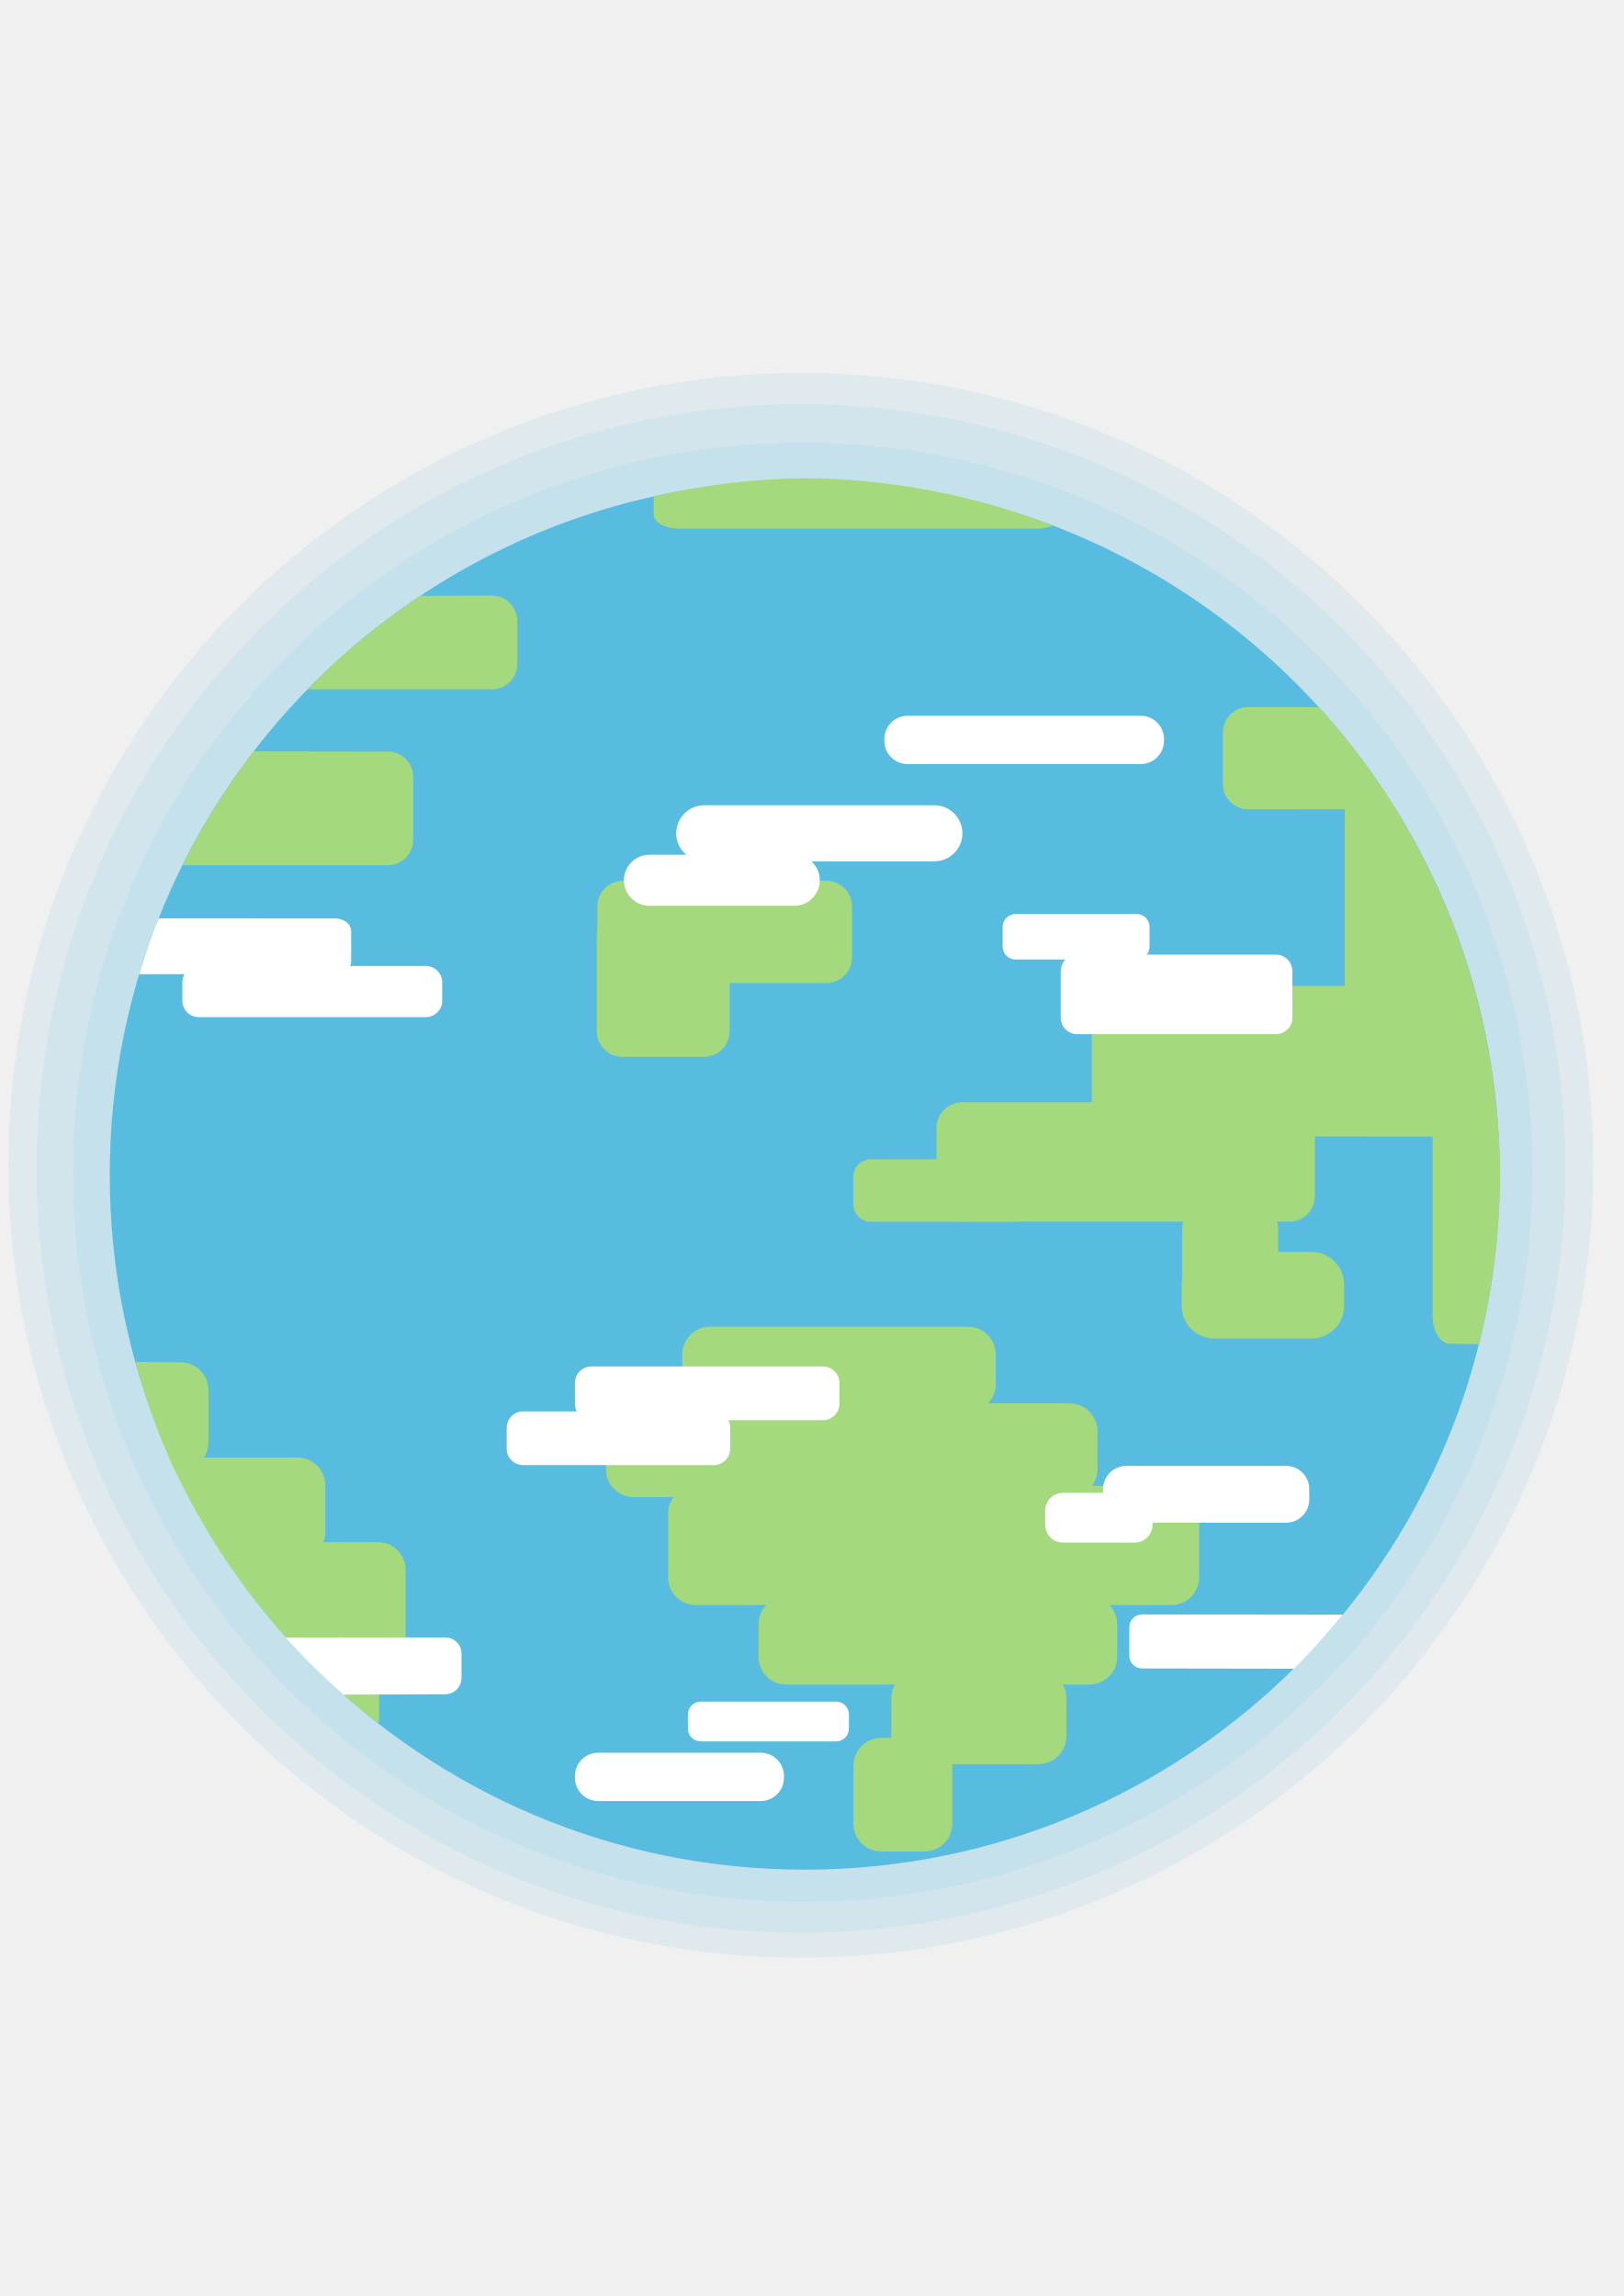
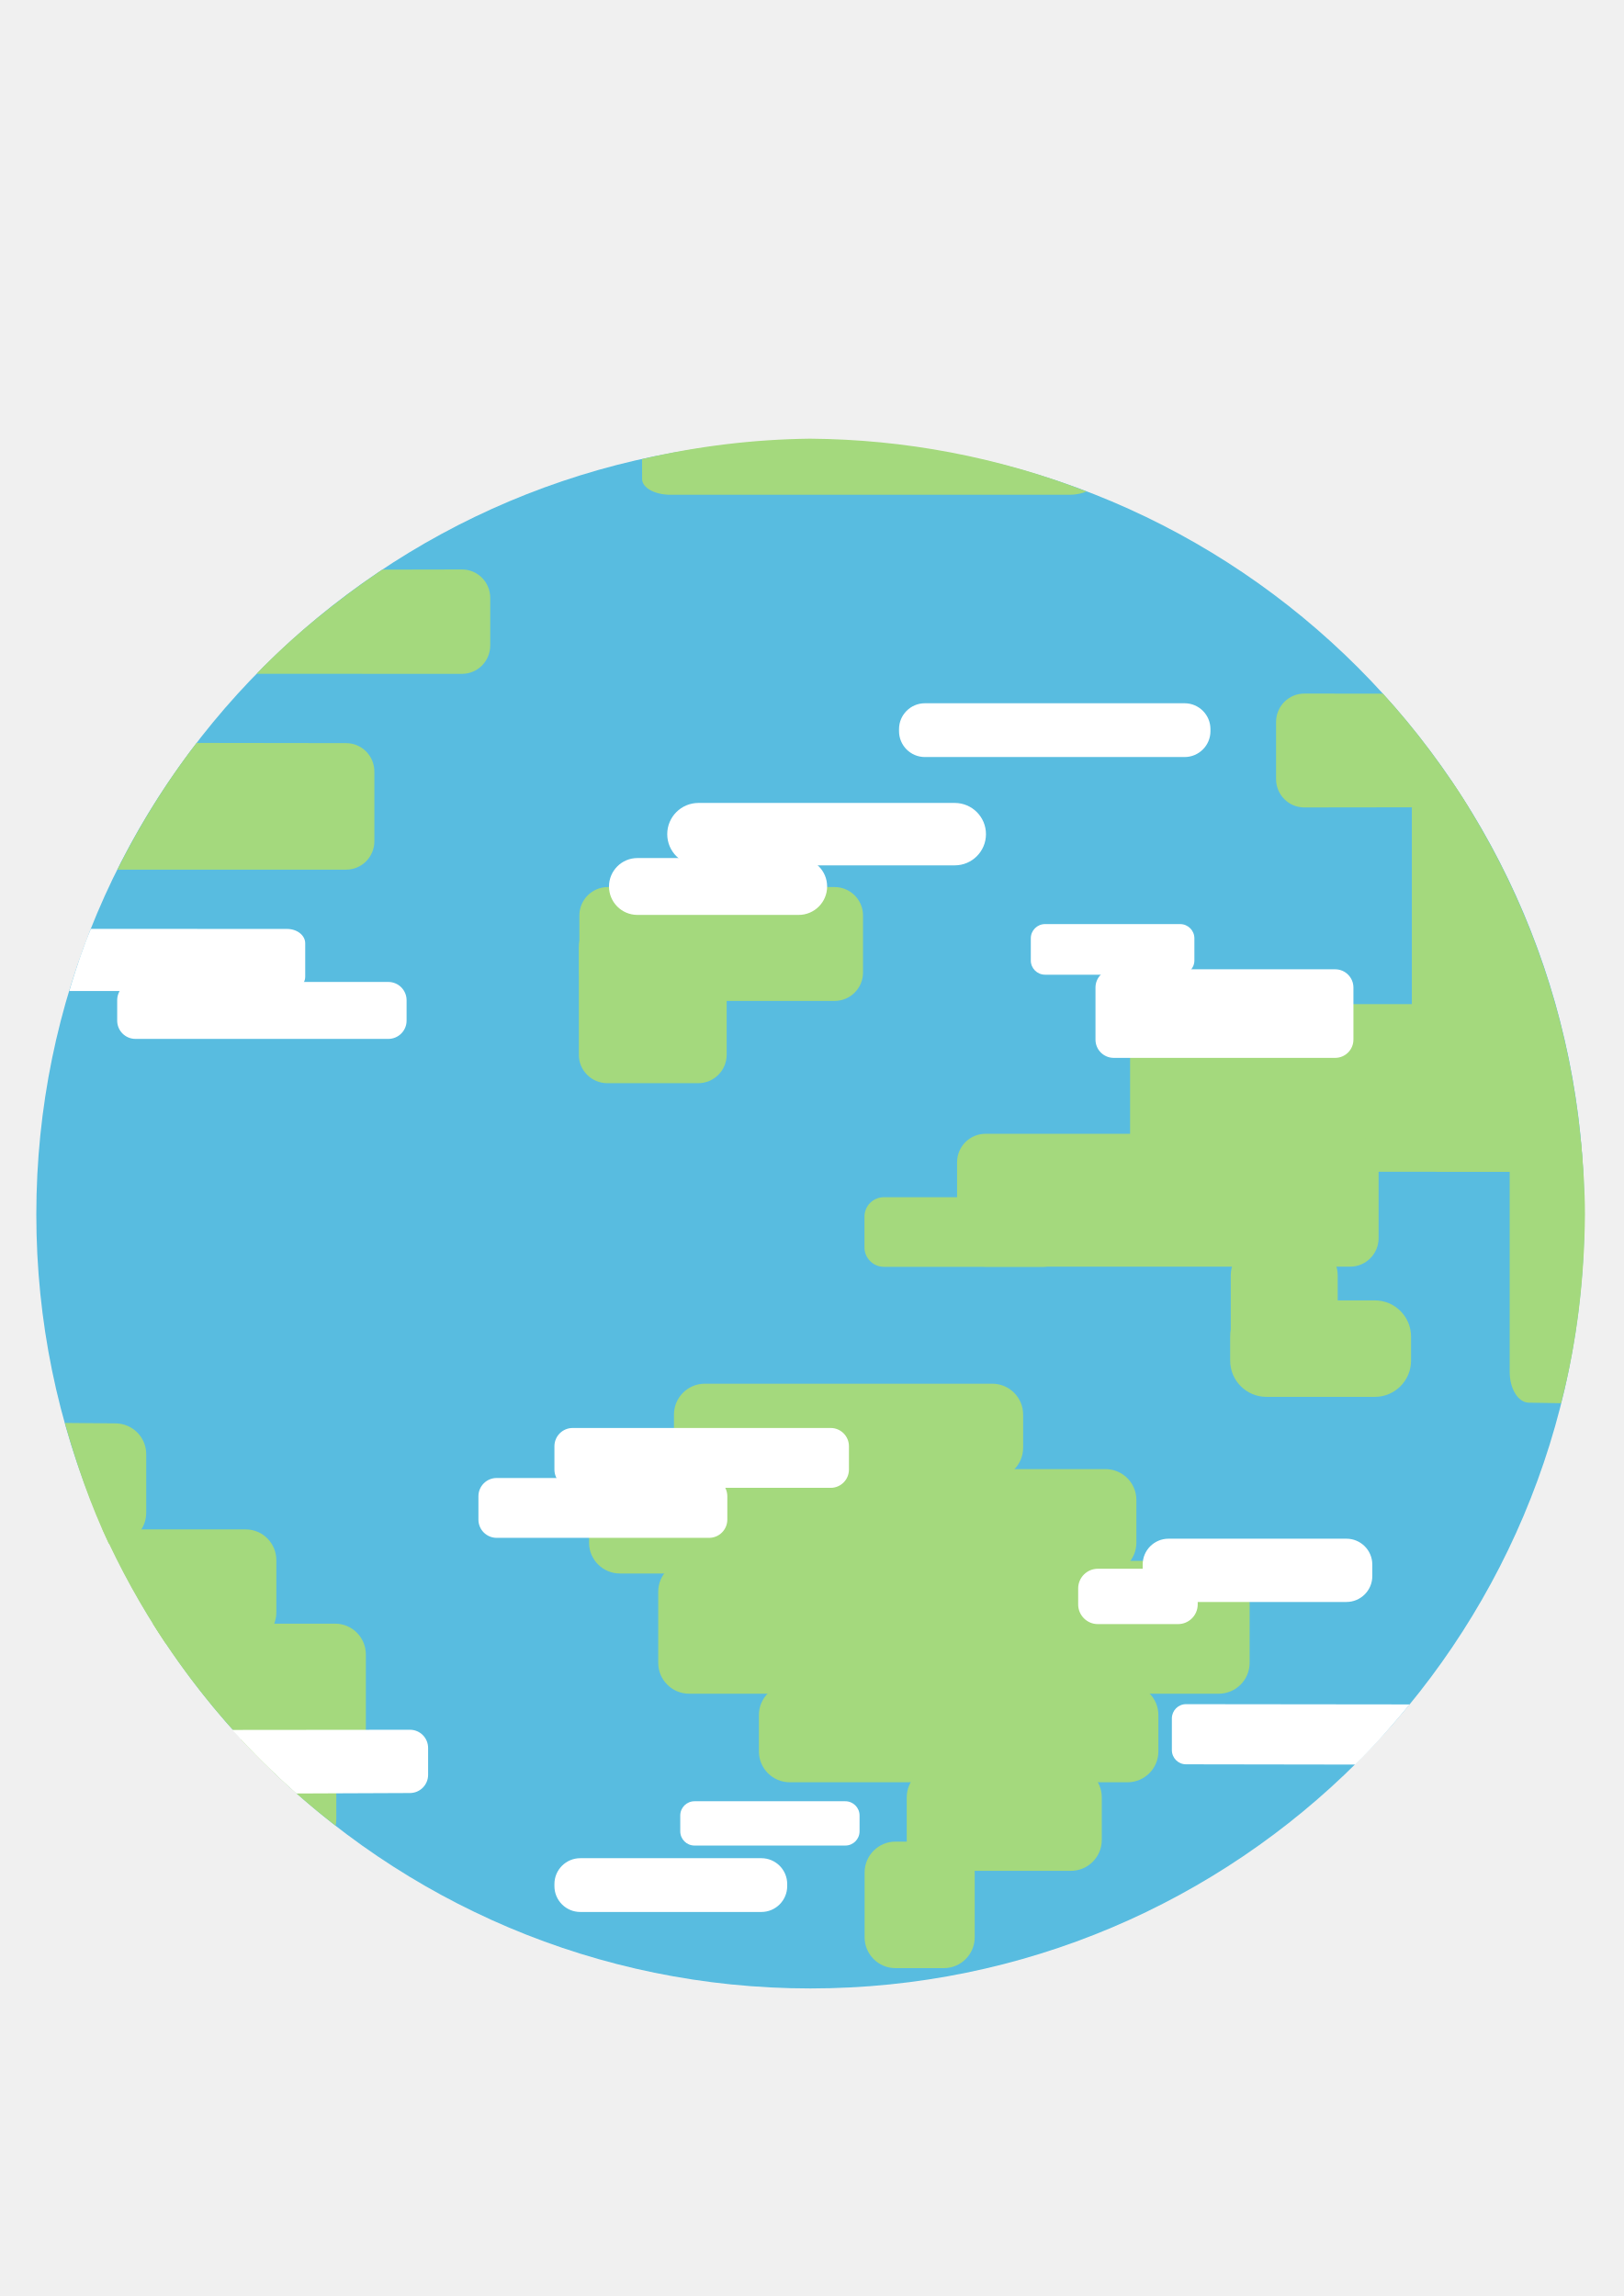
<svg xmlns="http://www.w3.org/2000/svg" width="210mm" height="297mm" viewBox="0 0 210 297" version="1.1" id="svg1" xml:space="preserve">
  <defs id="defs1">
    <clipPath clipPathUnits="userSpaceOnUse" id="clipPath2">
      <rect style="fill:#a4d97d;fill-opacity:1;stroke-width:0.517" id="rect2" width="22.718" height="8.69" x="44.87" y="99.834" ry="1.228" />
    </clipPath>
    <clipPath clipPathUnits="userSpaceOnUse" id="clipPath8">
      <ellipse style="fill:#58bce0;fill-opacity:1;stroke-width:1" id="ellipse9" cx="100.062" cy="135.749" rx="63.565" ry="63.199" />
    </clipPath>
    <clipPath clipPathUnits="userSpaceOnUse" id="clipPath15">
      <ellipse style="fill:#58bce0;fill-opacity:1;stroke-width:1" id="ellipse16" cx="100.062" cy="135.749" rx="63.565" ry="63.199" />
    </clipPath>
    <clipPath clipPathUnits="userSpaceOnUse" id="clipPath36">
      <ellipse style="fill:#58bce0;fill-opacity:1;stroke-width:1" id="ellipse37" cx="100.062" cy="135.749" rx="63.565" ry="63.199" />
    </clipPath>
    <clipPath clipPathUnits="userSpaceOnUse" id="clipPath39">
      <ellipse style="fill:#58bce0;fill-opacity:1;stroke-width:1" id="ellipse40" cx="100.062" cy="135.749" rx="63.565" ry="63.199" />
    </clipPath>
    <clipPath clipPathUnits="userSpaceOnUse" id="clipPath50">
      <ellipse style="fill:#58bce0;fill-opacity:1;stroke-width:1.295" id="ellipse51" cx="99.944" cy="179.149" rx="63.565" ry="106.005" />
    </clipPath>
    <clipPath clipPathUnits="userSpaceOnUse" id="clipPath56">
      <ellipse style="fill:#58bce0;fill-opacity:1;stroke-width:1.295" id="ellipse57" cx="100.196" cy="179.991" rx="63.565" ry="106.005" />
    </clipPath>
  </defs>
-   <g id="layer1">
-     <path id="path5" style="fill:#58bce0;fill-opacity:0.1;stroke-width:1.617" d="m 206.076,150.738 a 102.5,102.5 0 0 1 -102.5,102.5 A 102.5,102.5 0 0 1 1.076,150.738 102.5,102.5 0 0 1 103.576,48.238 a 102.5,102.5 0 0 1 102.5,102.5 z" />
-     <path id="path4" style="fill:#58bce0;fill-opacity:0.1;stroke-width:1.489" d="M 198.214,151.635 A 94.381,94.381 0 0 1 103.833,246.016 94.381,94.381 0 0 1 9.451,151.635 94.381,94.381 0 0 1 103.833,57.254 94.381,94.381 0 0 1 198.214,151.635 Z" />
-     <path id="path3" style="fill:#58bce0;fill-opacity:0.1;stroke-width:1.56" d="M 202.475,151.145 A 98.876,98.876 0 0 1 103.599,250.021 98.876,98.876 0 0 1 4.723,151.145 98.876,98.876 0 0 1 103.599,52.27 98.876,98.876 0 0 1 202.475,151.145 Z" />
+   <g id="layer1" transform="matrix(1.113758,0,0,1.113758,-11.11293,-12.15157)">
    <path id="path1" style="fill:#58bce0;stroke-width:1.418" d="m 193.969,151.967 a 89.887,89.887 0 0 1 -89.887,89.887 89.887,89.887 0 0 1 -89.887,-89.887 89.887,89.887 0 0 1 89.887,-89.887 89.887,89.887 0 0 1 89.887,89.887 z" />
    <path id="rect3" clip-path="none" style="fill:#a4d97d;stroke-width:1.418" d="M 54.376,77.068 C 49.158,80.593 44.139,84.632 39.77,89.168 l 23.852,0.006 c 1.82,4.26e-4 3.285,-1.474 3.285,-3.304 v -5.516 c 0,-1.83 -1.465,-3.308 -3.285,-3.304 z" />
    <rect style="fill:#a4d97d;fill-opacity:1;stroke-width:1.314" id="rect4" width="32.938" height="13.226" x="77.257" y="113.936" ry="3.304" />
    <rect style="fill:#a4d97d;fill-opacity:1;stroke-width:1.598" id="rect5" width="17.166" height="19.105" x="77.194" y="117.61" ry="3.304" />
    <path id="rect6" clip-path="none" style="fill:#a4d97d;stroke-width:1.759" d="m 32.803,97.196 c -3.544,4.589 -6.597,9.534 -9.194,14.719 h 26.557 c 1.82,0 3.285,-1.474 3.285,-3.304 v -8.087 c 0,-1.83 -1.465,-3.302 -3.285,-3.304 z" />
    <path id="rect7" clip-path="none" style="fill:#a4d97d;stroke-width:1.053" d="m 104.035,61.861 c -6.565,0.077 -13.107,0.87 -19.499,2.371 l 0.006,2.32 c 0.003,1.009 1.465,1.822 3.285,1.822 h 46.396 c 0.717,0 1.398,-0.162 1.937,-0.377 -10.233,-4.001 -21.137,-6.059 -32.124,-6.136 z" />
    <path id="rect9" clip-path="none" style="fill:#a4d97d;stroke-width:1.418" d="m 161.444,91.465 c -1.82,-0.002 -3.285,1.474 -3.285,3.304 v 6.618 c 0,1.83 1.465,3.306 3.285,3.304 l 19.072,-0.024 c -2.925,-4.708 -6.209,-9.104 -9.949,-13.194 z" />
    <path id="rect11" clip-path="none" style="fill:#a4d97d;stroke-width:1.418" d="m 177.213,101.445 c -1.82,-0.031 -3.285,1.474 -3.285,3.304 v 38.949 c 0,1.83 1.465,3.304 3.285,3.304 h 16.611 c -0.887,-16.298 -6.222,-32.026 -15.382,-45.536 z" />
    <rect style="fill:#a4d97d;fill-opacity:1;stroke-width:1.418" id="rect13" width="47.852" height="19.472" x="141.208" y="127.53" ry="3.304" />
    <rect style="fill:#a4d97d;fill-opacity:1;stroke-width:1.418" id="rect14" width="48.948" height="15.431" x="121.117" y="142.593" ry="3.304" />
    <path id="rect15" clip-path="none" style="fill:#a4d97d;stroke-width:1.214" d="m 187.505,143.511 c -1.229,-0.003 -2.218,1.6 -2.218,3.587 v 23.137 c 0,1.987 0.989,3.566 2.218,3.586 l 3.752,0.062 c 1.855,-7.139 2.709,-14.541 2.771,-21.917 -0.003,-2.823 -0.194,-5.634 -0.463,-8.444 z" />
    <rect style="fill:#a4d97d;fill-opacity:1;stroke-width:1.536" id="rect17" width="12.42" height="13.961" x="152.897" y="155.452" ry="3.587" />
    <rect style="fill:#a4d97d;fill-opacity:1;stroke-width:1.699" id="rect18" width="21.004" height="11.206" x="152.831" y="161.941" ry="4.207" />
    <rect style="fill:#a4d97d;fill-opacity:1;stroke-width:1.418" id="rect19" width="40.547" height="11.022" x="88.241" y="171.617" ry="3.587" />
    <rect style="fill:#a4d97d;fill-opacity:1;stroke-width:1.418" id="rect20" width="63.56" height="12.124" x="78.379" y="181.537" ry="3.587" />
    <rect style="fill:#a4d97d;fill-opacity:1;stroke-width:1.418" id="rect21" width="68.674" height="15.431" x="86.415" y="192.192" ry="3.587" />
    <rect style="fill:#a4d97d;fill-opacity:1;stroke-width:1.418" id="rect22" width="46.391" height="11.389" x="98.104" y="206.52" ry="3.587" />
    <rect style="fill:#a4d97d;fill-opacity:1;stroke-width:1.418" id="rect23" width="22.648" height="12.124" x="115.273" y="216.072" ry="3.587" />
    <rect style="fill:#a4d97d;fill-opacity:1;stroke-width:1.418" id="rect24" width="12.785" height="14.696" x="110.38" y="224.801" ry="3.587" />
    <path id="rect25" clip-path="none" style="fill:#a4d97d;stroke-width:1.418" d="m 17.51,176.175 c 1.36,4.791 2.966,9.512 5.099,14.012 h 0.783 c 1.976,0 3.566,-1.6 3.566,-3.587 v -6.788 c 0,-1.987 -1.59,-3.569 -3.566,-3.586 z" />
    <path id="rect26" clip-path="none" style="fill:#a4d97d;stroke-width:1.418" d="m 21.876,188.539 a 89.887,89.887 0 0 0 7.325,13.226 h 9.301 c 1.976,0 3.566,-1.6 3.566,-3.587 v -6.053 c 0,-1.987 -1.59,-3.586 -3.566,-3.586 z" />
    <path id="rect28" clip-path="none" style="fill:#a4d97d;fill-opacity:1;stroke-width:1.418" d="m 27.725,199.487 a 89.887,89.887 0 0 0 13.32,16.533 h 7.852 c 1.976,0 3.566,-1.6 3.566,-3.587 v -9.359 c 0,-1.987 -1.591,-3.587 -3.566,-3.587 z" />
    <path id="rect30" clip-path="none" style="fill:#a4d97d;stroke-width:1.418" d="m 39.445,212.566 c -0.542,0 -1.054,0.124 -1.513,0.34 a 89.887,89.887 0 0 0 11.019,10.049 c 0.051,-0.242 0.079,-0.492 0.079,-0.75 v -6.053 c 0,-1.987 -1.59,-3.587 -3.566,-3.587 z" />
    <rect style="fill:#ffffff;fill-opacity:1;stroke-width:1.025" id="rect32" width="34.2" height="6.951" x="74.36" y="176.761" ry="2.12" />
    <rect style="fill:#ffffff;fill-opacity:1;stroke-width:0.942" id="rect33" width="28.903" height="6.951" x="65.534" y="182.57" ry="2.12" />
    <path id="rect34" clip-path="none" style="fill:#ffffff;stroke-width:1.418" d="m 36.956,211.831 c 2.306,2.589 4.85,5.076 7.439,7.381 l 13.189,-0.054 c 1.168,-0.005 2.108,-0.946 2.108,-2.12 v -3.107 c 0,-1.175 -0.94,-2.122 -2.108,-2.12 z" />
    <path id="rect35" clip-path="none" style="fill:#ffffff;stroke-width:1.258" d="m 20.526,118.791 c -0.882,2.088 -1.57,4.197 -2.244,6.348 -0.09,0.288 -0.168,0.583 -0.259,0.872 l 25.29,0.012 c 1.168,5.7e-4 2.108,-0.744 2.108,-1.668 v -3.887 c 0,-0.924 -0.94,-1.667 -2.108,-1.668 z" />
    <rect style="fill:#ffffff;fill-opacity:1;stroke-width:1.418" id="rect37" width="33.606" height="6.613" x="23.586" y="124.958" ry="2.12" />
    <rect style="fill:#ffffff;fill-opacity:1;stroke-width:1.418" id="rect38" width="29.953" height="10.287" x="137.19" y="123.488" ry="2.12" />
    <rect style="fill:#ffffff;fill-opacity:1;stroke-width:1.418" id="rect40" width="36.163" height="6.246" x="114.377" y="92.589" ry="3.004" />
    <rect style="fill:#ffffff;fill-opacity:1;stroke-width:1.418" id="rect41" width="26.666" height="7.348" x="142.669" y="189.62" ry="3.004" />
    <rect style="fill:#ffffff;fill-opacity:1;stroke-width:1.237" id="rect42" width="13.881" height="6.429" x="135.18" y="193.11" ry="2.286" />
    <rect style="fill:#ffffff;fill-opacity:1;stroke-width:1.418" id="rect43" width="27.031" height="6.246" x="74.36" y="226.727" ry="3.004" />
    <rect style="fill:#ffffff;fill-opacity:1;stroke-width:1.638" id="rect44" width="37.012" height="7.248" x="87.46" y="104.167" ry="3.624" />
    <rect style="fill:#ffffff;fill-opacity:1;stroke-width:2.23" id="rect45" width="25.331" height="6.604" x="80.696" y="110.567" ry="3.302" />
    <rect style="fill:#ffffff;fill-opacity:1;stroke-width:1.418" id="rect46" width="18.995" height="5.878" x="129.679" y="118.237" ry="1.653" />
    <rect style="fill:#ffffff;fill-opacity:1;stroke-width:1.418" id="rect47" width="20.821" height="5.144" x="88.972" y="220.114" ry="1.653" />
    <path id="rect48" clip-path="none" style="fill:#ffffff;stroke-width:1.418" d="m 147.704,208.838 c -0.911,-9e-4 -1.644,0.743 -1.644,1.658 v 3.674 c 0,0.916 0.733,1.652 1.644,1.653 l 19.642,0.03 c 2.272,-2.211 4.306,-4.547 6.332,-6.986 z" />
    <rect style="fill:#a4d97d;fill-opacity:1;stroke-width:0.822" id="rect51" width="23.069" height="8.086" x="110.363" y="149.957" ry="2.258" />
  </g>
</svg>
